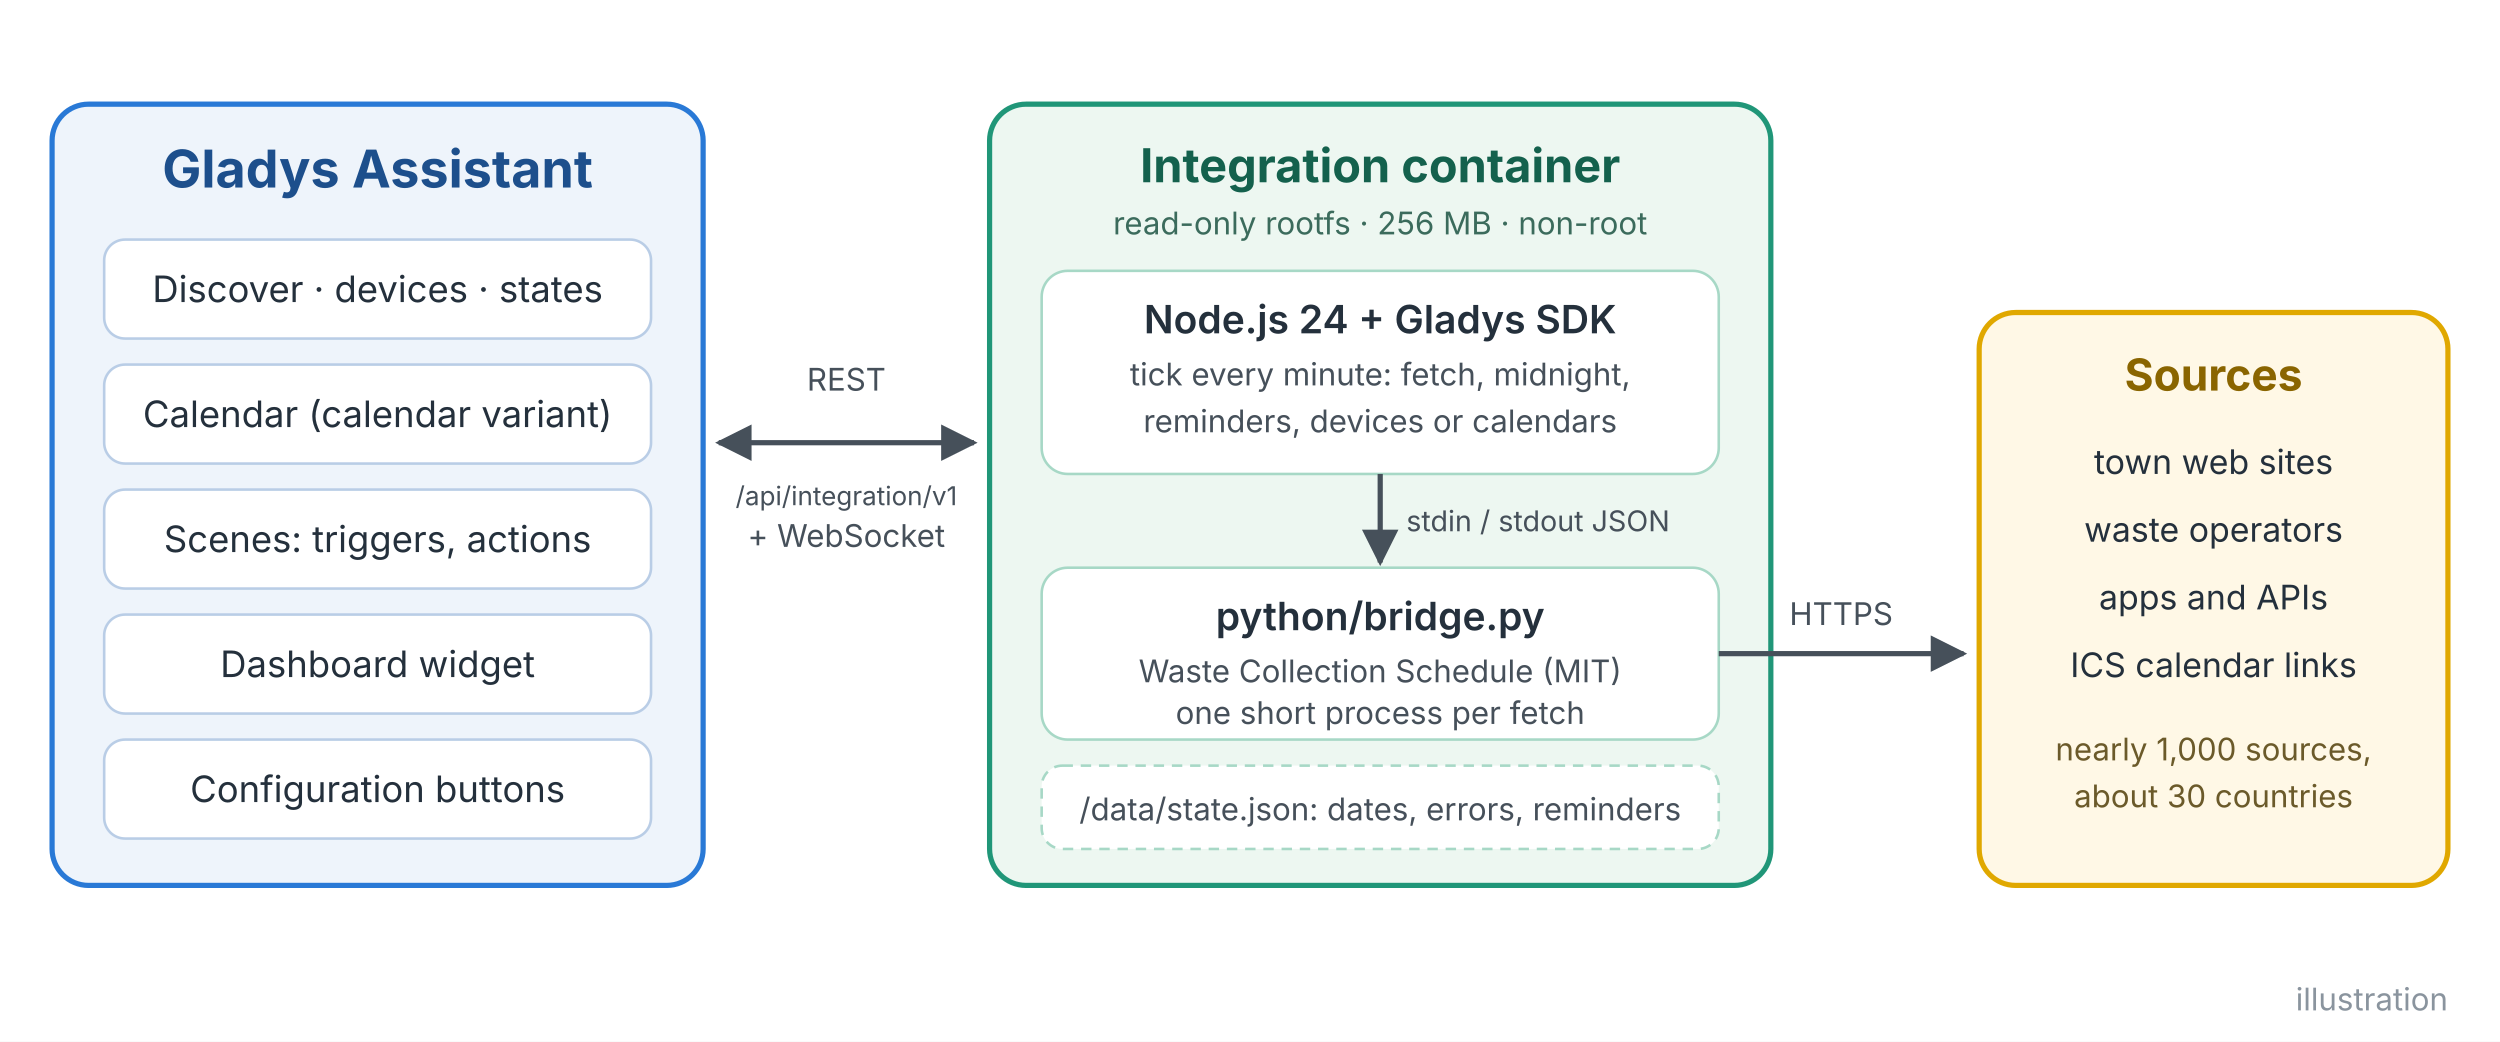
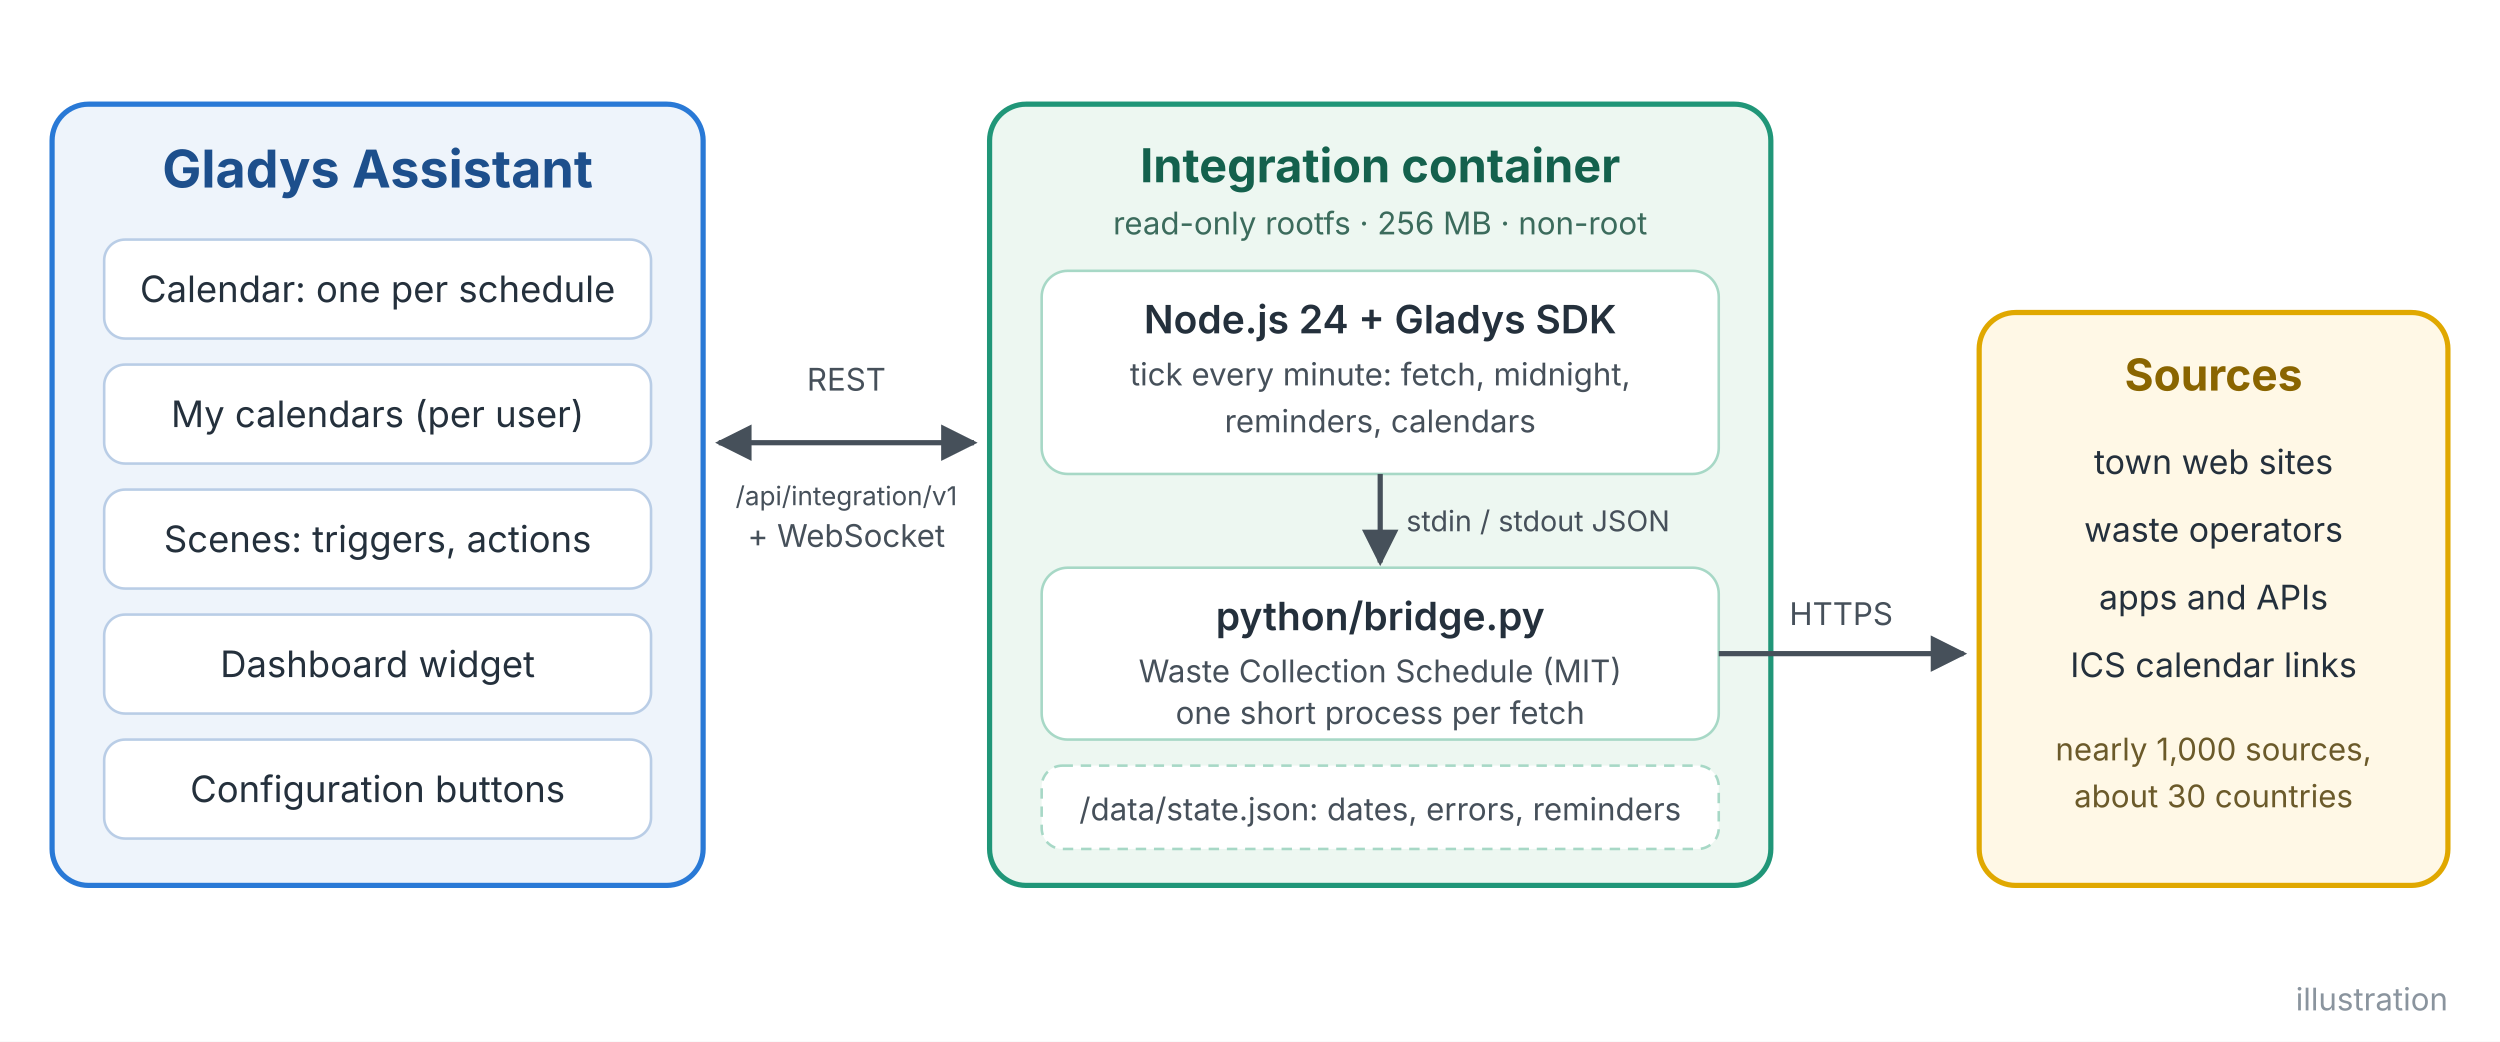
<svg xmlns="http://www.w3.org/2000/svg" width="960" height="400" viewBox="0 0 960 400" font-family="Inter, 'DejaVu Sans', Arial, sans-serif">
  <defs>
    <marker id="arrow" viewBox="0 0 10 10" refX="9" refY="5" markerWidth="7" markerHeight="7" orient="auto-start-reverse">
      <path d="M0 0 L10 5 L0 10 Z" fill="#46505a" />
    </marker>
  </defs>
  <rect width="960" height="400" fill="#ffffff" />
  <text x="940" y="388" text-anchor="end" font-size="12" fill="#8a949e">illustration</text>
  <rect x="20" y="40" width="250" height="300" rx="14" fill="#eef4fb" stroke="#2979d6" stroke-width="2" />
  <text x="145" y="72" text-anchor="middle" font-size="20" font-weight="700" fill="#1d4f8c">Gladys Assistant</text>
  <g font-size="14" fill="#24303c">
    <rect x="40" y="92" width="210" height="38" rx="8" fill="#ffffff" stroke="#b9cde6" />
-     <text x="145" y="116" text-anchor="middle">Discover · devices · states</text>
+     <text x="145" y="116" text-anchor="middle">Calendar: one per schedule</text>
    <rect x="40" y="140" width="210" height="38" rx="8" fill="#ffffff" stroke="#b9cde6" />
-     <text x="145" y="164" text-anchor="middle">Calendar (calendar variant)</text>
+     <text x="145" y="164" text-anchor="middle">My calendars (per user)</text>
    <rect x="40" y="188" width="210" height="38" rx="8" fill="#ffffff" stroke="#b9cde6" />
    <text x="145" y="212" text-anchor="middle">Scenes: triggers, actions</text>
    <rect x="40" y="236" width="210" height="38" rx="8" fill="#ffffff" stroke="#b9cde6" />
    <text x="145" y="260" text-anchor="middle">Dashboard widget</text>
    <rect x="40" y="284" width="210" height="38" rx="8" fill="#ffffff" stroke="#b9cde6" />
    <text x="145" y="308" text-anchor="middle">Configuration buttons</text>
  </g>
  <line x1="276" y1="170" x2="374" y2="170" stroke="#46505a" stroke-width="2" marker-start="url(#arrow)" marker-end="url(#arrow)" />
  <text x="325" y="150" text-anchor="middle" font-size="12" fill="#46505a">REST</text>
  <text x="325" y="194" text-anchor="middle" font-size="10" fill="#46505a">/api/integration/v1</text>
  <text x="325" y="210" text-anchor="middle" font-size="12" fill="#46505a">+ WebSocket</text>
  <rect x="380" y="40" width="300" height="300" rx="14" fill="#edf7f1" stroke="#209678" stroke-width="2" />
  <text x="530" y="70" text-anchor="middle" font-size="18" font-weight="700" fill="#14614d">Integration container</text>
  <text x="530" y="90" text-anchor="middle" font-size="12" fill="#3b6b5c">read-only rootfs · 256 MB · non-root</text>
  <rect x="400" y="104" width="260" height="78" rx="10" fill="#ffffff" stroke="#a7d8c6" />
  <text x="530" y="128" text-anchor="middle" font-size="15" font-weight="600" fill="#24303c">Node.js 24 + Gladys SDK</text>
  <text x="530" y="148" text-anchor="middle" font-size="12" fill="#46505a">tick every minute: fetch, midnight,</text>
-   <text x="530" y="166" text-anchor="middle" font-size="12" fill="#46505a">reminders, devices or calendars</text>
+   <text x="530" y="166" text-anchor="middle" font-size="12" fill="#46505a">reminders, calendars</text>
  <line x1="530" y1="182" x2="530" y2="216" stroke="#46505a" stroke-width="2" marker-end="url(#arrow)" />
  <text x="540" y="204" font-size="11" fill="#46505a">stdin / stdout JSON</text>
  <rect x="400" y="218" width="260" height="66" rx="10" fill="#ffffff" stroke="#a7d8c6" />
  <text x="530" y="242" text-anchor="middle" font-size="15" font-weight="600" fill="#24303c">python/bridge.py</text>
  <text x="530" y="262" text-anchor="middle" font-size="12" fill="#46505a">Waste Collection Schedule (MIT)</text>
  <text x="530" y="278" text-anchor="middle" font-size="12" fill="#46505a">one short process per fetch</text>
  <rect x="400" y="294" width="260" height="32" rx="8" fill="#ffffff" stroke="#a7d8c6" stroke-dasharray="4 3" />
  <text x="530" y="315" text-anchor="middle" font-size="12" fill="#46505a">/data/state.json: dates, errors, reminders</text>
  <line x1="660" y1="251" x2="754" y2="251" stroke="#46505a" stroke-width="2" marker-end="url(#arrow)" />
  <text x="707" y="240" text-anchor="middle" font-size="12" fill="#46505a">HTTPS</text>
  <rect x="760" y="120" width="180" height="220" rx="14" fill="#fff8e6" stroke="#e0a800" stroke-width="2" />
  <text x="850" y="150" text-anchor="middle" font-size="17" font-weight="700" fill="#8a6500">Sources</text>
  <g font-size="13" fill="#24303c">
    <text x="850" y="182" text-anchor="middle">town web sites</text>
    <text x="850" y="208" text-anchor="middle">waste operators</text>
    <text x="850" y="234" text-anchor="middle">apps and APIs</text>
    <text x="850" y="260" text-anchor="middle">ICS calendar links</text>
    <text x="850" y="292" text-anchor="middle" font-size="12" fill="#6b5a2a">nearly 1,000 sources,</text>
    <text x="850" y="310" text-anchor="middle" font-size="12" fill="#6b5a2a">about 30 countries</text>
  </g>
</svg>
